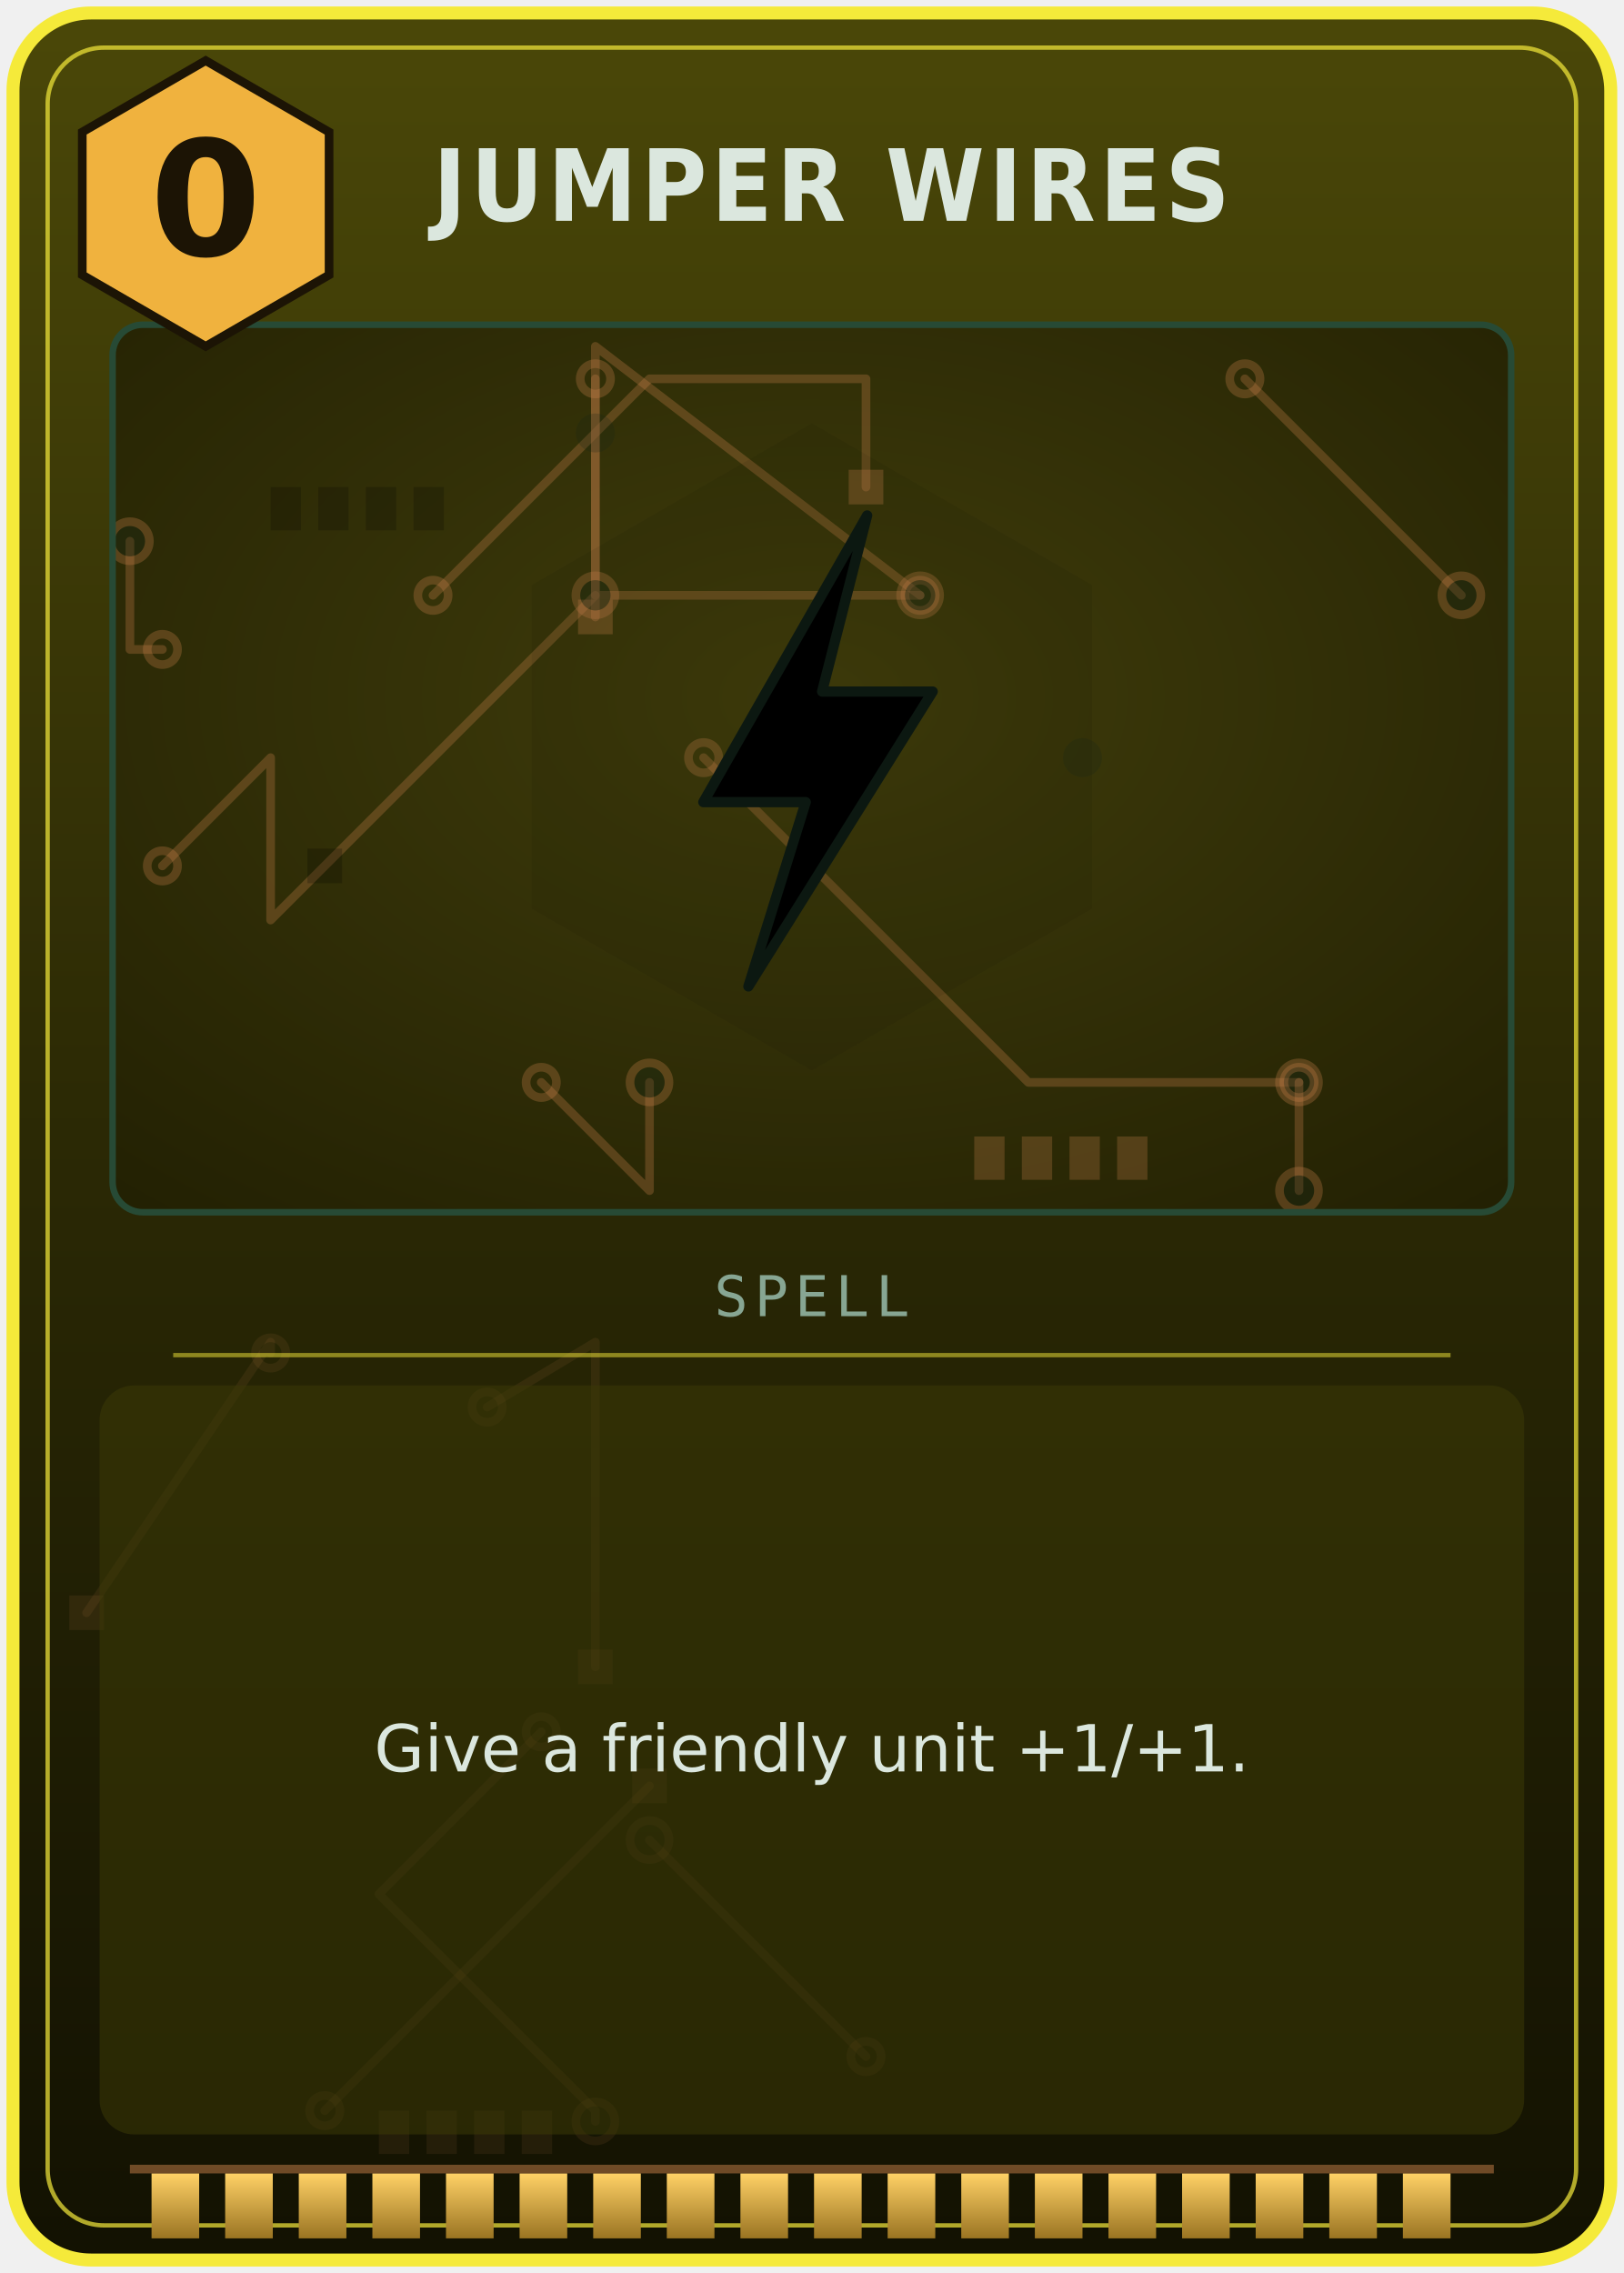
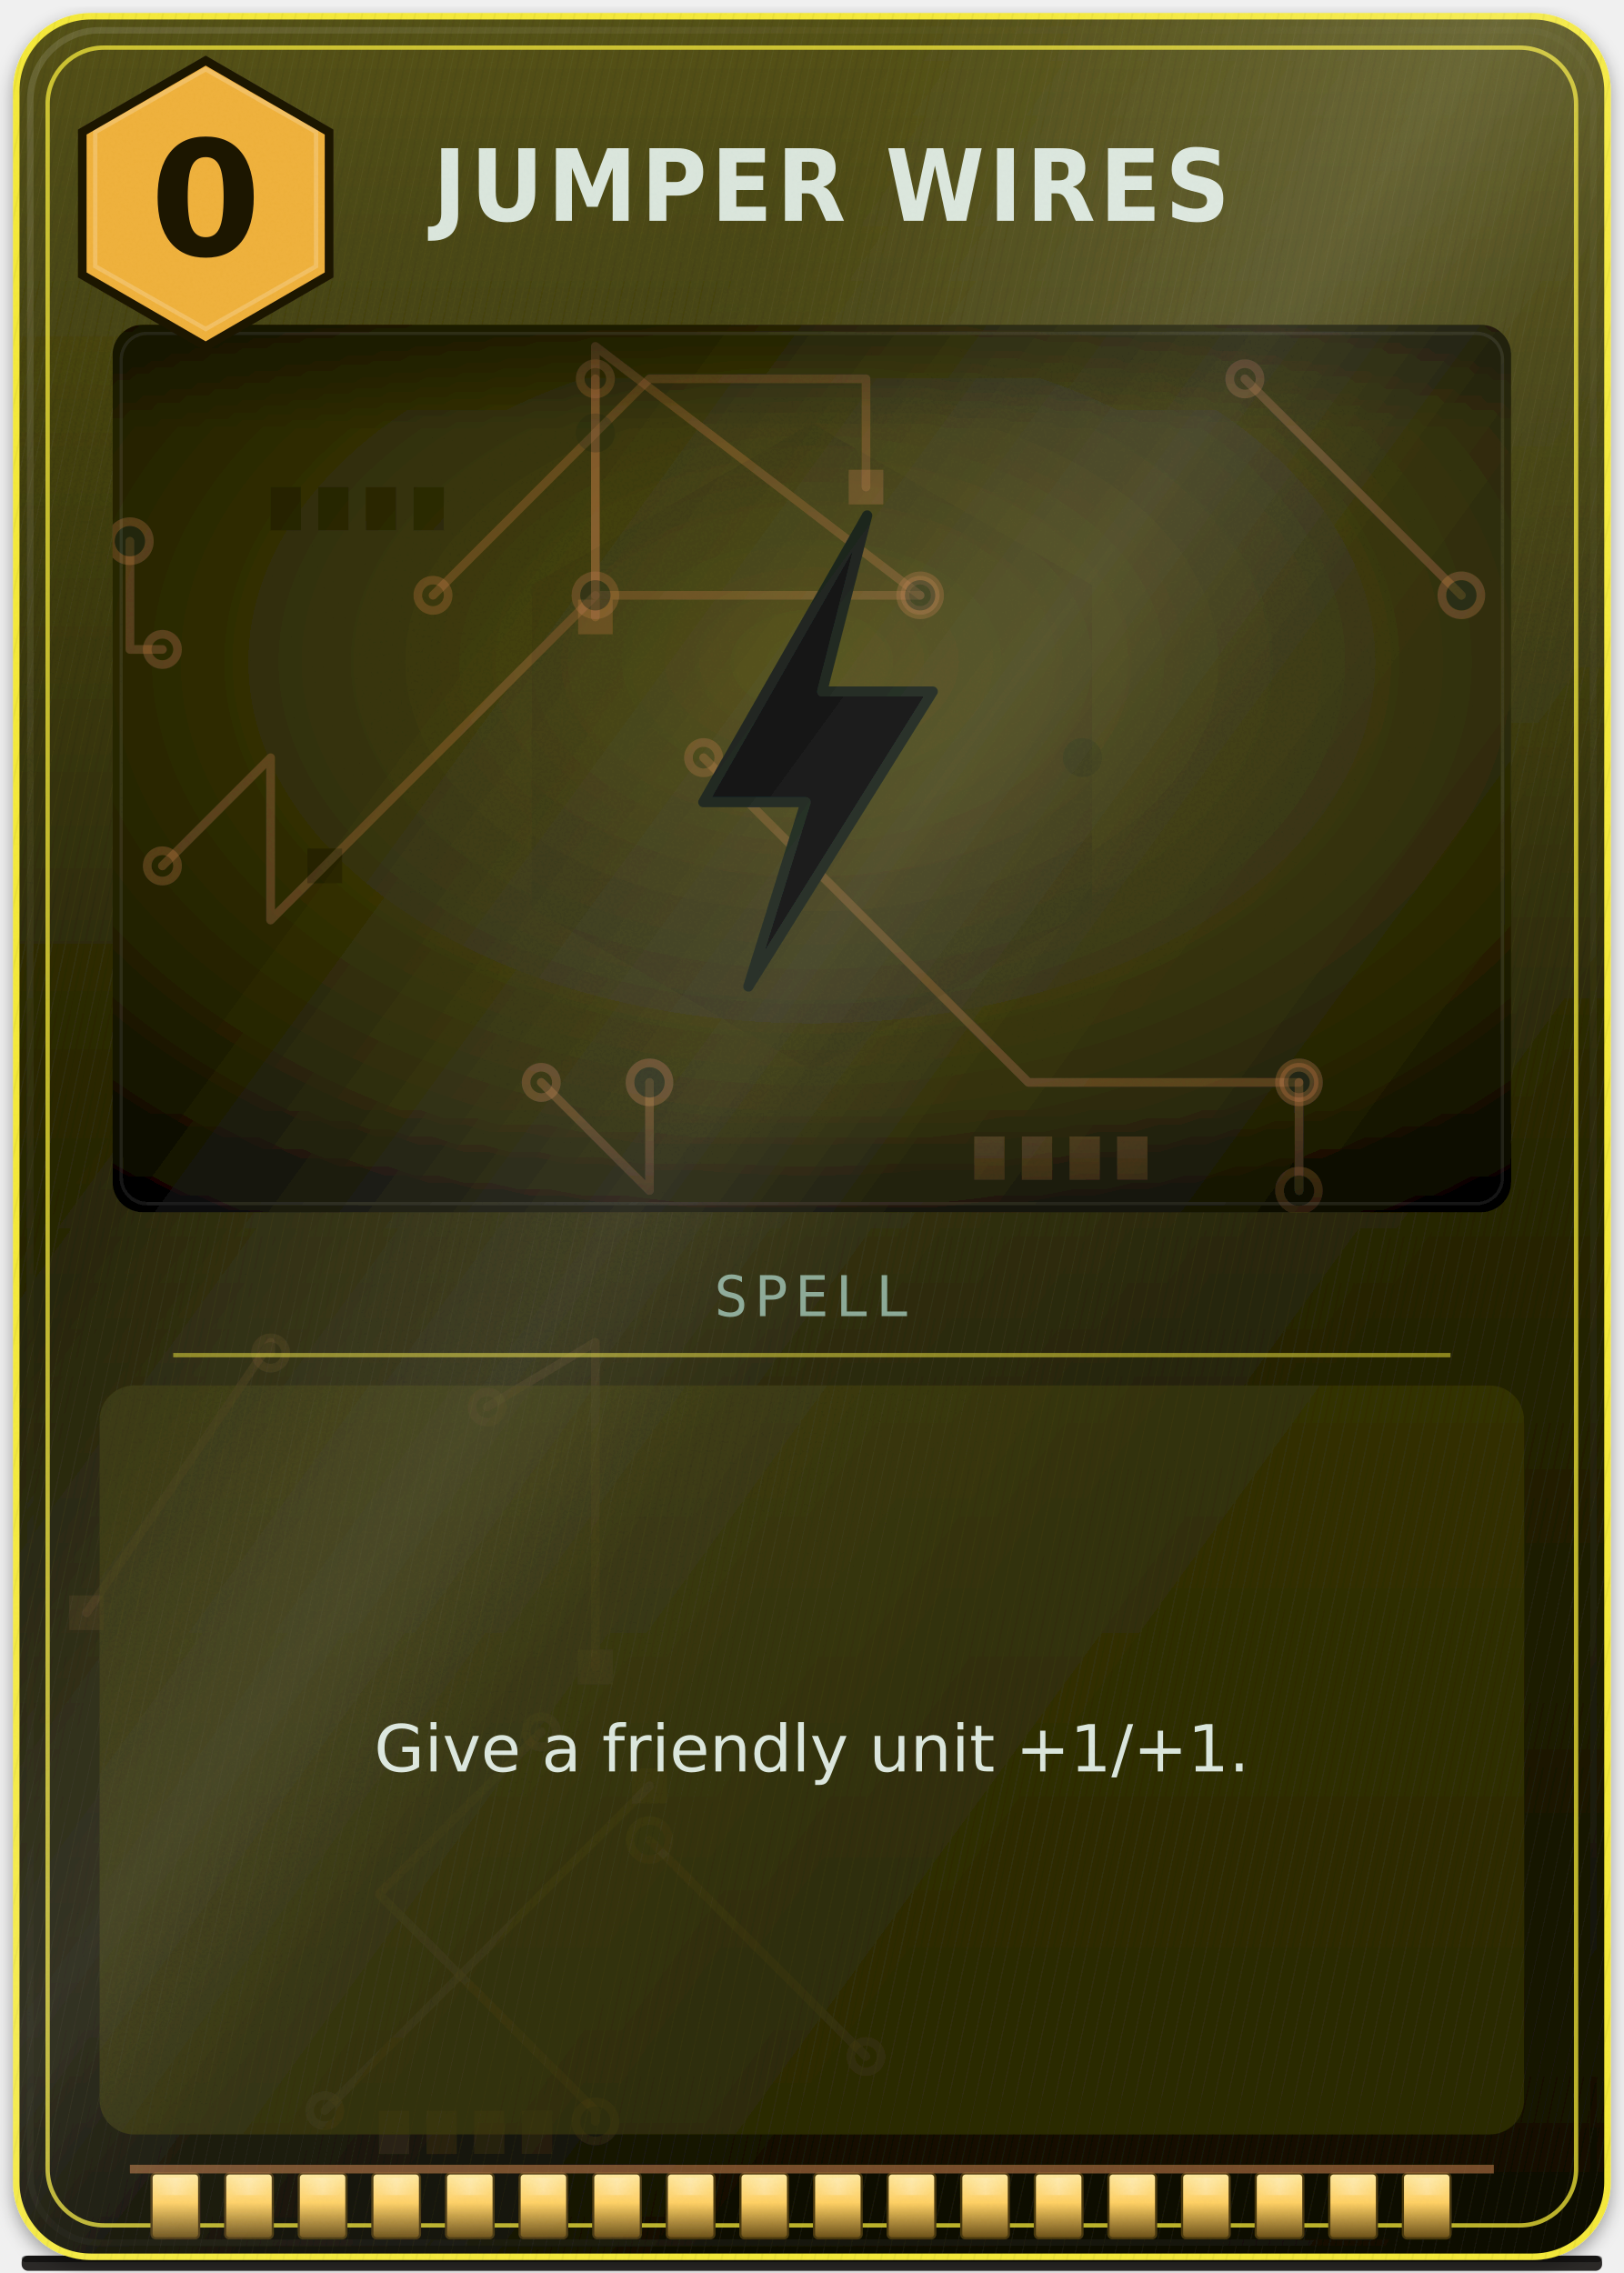
<svg xmlns="http://www.w3.org/2000/svg" width="750" height="1050" viewBox="0 0 750 1050">
  <defs>
+     <filter id="cardDrop" x="-6%" y="-3%" width="112%" height="110%" color-interpolation-filters="sRGB">
+       <feDropShadow dx="0" dy="10" stdDeviation="14" flood-color="#000" flood-opacity="0.5" />
+       <feDropShadow dx="0" dy="3" stdDeviation="4" flood-color="#000" flood-opacity="0.35" />
+     </filter>
+     <filter id="paperGrain" x="0" y="0" width="100%" height="100%">
+       <feTurbulence type="fractalNoise" baseFrequency="0.72" numOctaves="4" seed="17" result="n" />
+       <feColorMatrix in="n" type="matrix" values="0 0 0 0 0.48  0 0 0 0 0.42  0 0 0 0 0.36  0 0 0 0.07 0" result="g" />
+       <feBlend in="SourceGraphic" in2="g" mode="multiply" />
+     </filter>
+     <filter id="artDepth" x="-8%" y="-8%" width="116%" height="116%">
+       <feGaussianBlur in="SourceAlpha" stdDeviation="6" result="blur" />
+       <feOffset dy="4" result="off" />
+       <feFlood flood-color="#000" flood-opacity="0.45" />
+       <feComposite in2="off" operator="in" result="sh" />
+       <feMerge>
+         <feMergeNode in="sh" />
+         <feMergeNode in="SourceGraphic" />
+       </feMerge>
+     </filter>
    <linearGradient id="bggrad" x1="0" y1="0" x2="0" y2="1">
-       <stop offset="0" stop-color="#4a4708" />
-       <stop offset="0.5" stop-color="#2b2905" />
-       <stop offset="1" stop-color="#131202" />
-     </linearGradient>
-     <radialGradient id="artgrad" cx="0.5" cy="0.42" r="0.75">
-       <stop offset="0" stop-color="#403d0b" />
-       <stop offset="1" stop-color="#232103" />
+       <stop offset="0" stop-color="#555217" />
+       <stop offset="0.45" stop-color="#2b2905" />
+       <stop offset="1" stop-color="#100f02" />
+     </linearGradient>
+     <linearGradient id="bevelHi" x1="0" y1="0" x2="1" y2="1">
+       <stop offset="0" stop-color="#fff" stop-opacity="0.22" />
+       <stop offset="0.35" stop-color="#fff" stop-opacity="0" />
+       <stop offset="1" stop-color="#000" stop-opacity="0.28" />
+     </linearGradient>
+     <radialGradient id="artgrad" cx="0.5" cy="0.38" r="0.82">
+       <stop offset="0" stop-color="#514d0f" />
+       <stop offset="0.7" stop-color="#232103" />
+       <stop offset="1" stop-color="#1715NaN" />
    </radialGradient>
+     <linearGradient id="artInset" x1="0" y1="0" x2="0" y2="1">
+       <stop offset="0" stop-color="#000" stop-opacity="0.38" />
+       <stop offset="0.12" stop-color="#000" stop-opacity="0" />
+       <stop offset="0.88" stop-color="#000" stop-opacity="0" />
+       <stop offset="1" stop-color="#000" stop-opacity="0.42" />
+     </linearGradient>
    <linearGradient id="guldgrad" x1="0" y1="0" x2="0" y2="1">
-       <stop offset="0" stop-color="#ffd166" />
-       <stop offset="1" stop-color="#9a7422" />
-     </linearGradient>
+       <stop offset="0" stop-color="#ffe9a0" />
+       <stop offset="0.45" stop-color="#ffd166" />
+       <stop offset="1" stop-color="#6a5018" />
+     </linearGradient>
+     <linearGradient id="guldShine" x1="0" y1="0" x2="1" y2="0">
+       <stop offset="0" stop-color="#fff" stop-opacity="0" />
+       <stop offset="0.5" stop-color="#fff" stop-opacity="0.45" />
+       <stop offset="1" stop-color="#fff" stop-opacity="0" />
+     </linearGradient>
+     <linearGradient id="gloss" x1="0" y1="0" x2="1" y2="1">
+       <stop offset="0.28" stop-color="#fff" stop-opacity="0" />
+       <stop offset="0.46" stop-color="#fff" stop-opacity="0.16" />
+       <stop offset="0.54" stop-color="#fff" stop-opacity="0.06" />
+       <stop offset="0.72" stop-color="#fff" stop-opacity="0" />
+     </linearGradient>
+     <pattern id="fiber" width="6" height="6" patternUnits="userSpaceOnUse" patternTransform="rotate(12)">
+       <line x1="0" y1="0" x2="0" y2="6" stroke="#fff" stroke-width="0.6" opacity="0.04" />
+       <line x1="3" y1="0" x2="3" y2="6" stroke="#000" stroke-width="0.5" opacity="0.06" />
+     </pattern>
    <clipPath id="artclip">
      <rect x="52" y="150" width="646" height="410" rx="14" />
    </clipPath>
+     <clipPath id="cardclip">
+       <rect x="6" y="6" width="738" height="1038" rx="36" />
+     </clipPath>
  </defs>
-   <rect x="6" y="6" width="738" height="1038" rx="36" fill="url(#bggrad)" stroke="#f5ea3a" stroke-width="6" />
-   <rect x="22" y="22" width="706" height="1006" rx="26" fill="none" stroke="#f5ea3a" stroke-width="2" opacity="0.7" />
-   <circle cx="225" cy="650" r="7" fill="none" stroke="#c9814a" stroke-width="4" opacity="0.1" />
-   <path d="M 225 650 L 275 620 L 275 770" fill="none" stroke="#c9814a" stroke-width="4" stroke-linecap="round" stroke-linejoin="round" opacity="0.1" />
-   <rect x="267" y="762" width="16" height="16" fill="#c9814a" opacity="0.1" />
-   <circle cx="400" cy="950" r="7" fill="none" stroke="#c9814a" stroke-width="4" opacity="0.1" />
-   <path d="M 400 950 L 300 850" fill="none" stroke="#c9814a" stroke-width="4" stroke-linecap="round" stroke-linejoin="round" opacity="0.1" />
-   <circle cx="300" cy="850" r="9" fill="#122419" stroke="#c9814a" stroke-width="4" opacity="0.1" />
-   <circle cx="125" cy="625" r="7" fill="none" stroke="#c9814a" stroke-width="4" opacity="0.1" />
-   <path d="M 125 625 L 125 620 L 40 745" fill="none" stroke="#c9814a" stroke-width="4" stroke-linecap="round" stroke-linejoin="round" opacity="0.1" />
-   <rect x="32" y="737" width="16" height="16" fill="#c9814a" opacity="0.1" />
-   <circle cx="150" cy="975" r="7" fill="none" stroke="#c9814a" stroke-width="4" opacity="0.1" />
-   <path d="M 150 975 L 225 900 L 300 825" fill="none" stroke="#c9814a" stroke-width="4" stroke-linecap="round" stroke-linejoin="round" opacity="0.1" />
-   <rect x="292" y="817" width="16" height="16" fill="#c9814a" opacity="0.1" />
-   <circle cx="250" cy="800" r="7" fill="none" stroke="#c9814a" stroke-width="4" opacity="0.1" />
-   <path d="M 250 800 L 175 875 L 275 975 L 275 980" fill="none" stroke="#c9814a" stroke-width="4" stroke-linecap="round" stroke-linejoin="round" opacity="0.1" />
-   <circle cx="275" cy="980" r="9" fill="#122419" stroke="#c9814a" stroke-width="4" opacity="0.1" />
-   <rect x="175" y="975" width="14" height="20" fill="#c9814a" opacity="0.09" />
-   <rect x="197" y="975" width="14" height="20" fill="#c9814a" opacity="0.09" />
-   <rect x="219" y="975" width="14" height="20" fill="#c9814a" opacity="0.09" />
-   <rect x="241" y="975" width="14" height="20" fill="#c9814a" opacity="0.09" />
-   <g clip-path="url(#artclip)">
-     <rect x="52" y="150" width="646" height="410" fill="url(#artgrad)" />
-     <circle cx="200" cy="275" r="7" fill="none" stroke="#c9814a" stroke-width="4" opacity="0.3" />
-     <path d="M 200 275 L 300 175 L 400 175 L 400 225" fill="none" stroke="#c9814a" stroke-width="4" stroke-linecap="round" stroke-linejoin="round" opacity="0.3" />
-     <rect x="392" y="217" width="16" height="16" fill="#c9814a" opacity="0.3" />
-     <circle cx="425" cy="275" r="7" fill="none" stroke="#c9814a" stroke-width="4" opacity="0.3" />
-     <path d="M 425 275 L 275 160 L 275 285" fill="none" stroke="#c9814a" stroke-width="4" stroke-linecap="round" stroke-linejoin="round" opacity="0.3" />
-     <rect x="267" y="277" width="16" height="16" fill="#c9814a" opacity="0.3" />
-     <circle cx="325" cy="350" r="7" fill="none" stroke="#c9814a" stroke-width="4" opacity="0.3" />
-     <path d="M 325 350 L 475 500 L 600 500" fill="none" stroke="#c9814a" stroke-width="4" stroke-linecap="round" stroke-linejoin="round" opacity="0.3" />
-     <circle cx="600" cy="500" r="9" fill="#122419" stroke="#c9814a" stroke-width="4" opacity="0.3" />
-     <circle cx="275" cy="175" r="7" fill="none" stroke="#c9814a" stroke-width="4" opacity="0.3" />
-     <path d="M 275 175 L 275 275 L 425 275" fill="none" stroke="#c9814a" stroke-width="4" stroke-linecap="round" stroke-linejoin="round" opacity="0.3" />
-     <circle cx="425" cy="275" r="9" fill="#122419" stroke="#c9814a" stroke-width="4" opacity="0.3" />
-     <circle cx="75" cy="400" r="7" fill="none" stroke="#c9814a" stroke-width="4" opacity="0.3" />
-     <path d="M 75 400 L 125 350 L 125 425 L 275 275" fill="none" stroke="#c9814a" stroke-width="4" stroke-linecap="round" stroke-linejoin="round" opacity="0.3" />
-     <circle cx="275" cy="275" r="9" fill="#122419" stroke="#c9814a" stroke-width="4" opacity="0.3" />
-     <circle cx="600" cy="500" r="7" fill="none" stroke="#c9814a" stroke-width="4" opacity="0.3" />
-     <path d="M 600 500 L 600 550" fill="none" stroke="#c9814a" stroke-width="4" stroke-linecap="round" stroke-linejoin="round" opacity="0.3" />
-     <circle cx="600" cy="550" r="9" fill="#122419" stroke="#c9814a" stroke-width="4" opacity="0.3" />
-     <circle cx="75" cy="300" r="7" fill="none" stroke="#c9814a" stroke-width="4" opacity="0.3" />
-     <path d="M 75 300 L 60 300 L 60 250" fill="none" stroke="#c9814a" stroke-width="4" stroke-linecap="round" stroke-linejoin="round" opacity="0.3" />
-     <circle cx="60" cy="250" r="9" fill="#122419" stroke="#c9814a" stroke-width="4" opacity="0.3" />
-     <circle cx="575" cy="175" r="7" fill="none" stroke="#c9814a" stroke-width="4" opacity="0.3" />
-     <path d="M 575 175 L 675 275" fill="none" stroke="#c9814a" stroke-width="4" stroke-linecap="round" stroke-linejoin="round" opacity="0.3" />
-     <circle cx="675" cy="275" r="9" fill="#122419" stroke="#c9814a" stroke-width="4" opacity="0.3" />
-     <circle cx="250" cy="500" r="7" fill="none" stroke="#c9814a" stroke-width="4" opacity="0.3" />
-     <path d="M 250 500 L 300 550 L 300 500" fill="none" stroke="#c9814a" stroke-width="4" stroke-linecap="round" stroke-linejoin="round" opacity="0.3" />
-     <circle cx="300" cy="500" r="9" fill="#122419" stroke="#c9814a" stroke-width="4" opacity="0.3" />
-     <rect x="450" y="525" width="14" height="20" fill="#c9814a" opacity="0.27" />
-     <rect x="472" y="525" width="14" height="20" fill="#c9814a" opacity="0.27" />
-     <rect x="494" y="525" width="14" height="20" fill="#c9814a" opacity="0.27" />
-     <rect x="516" y="525" width="14" height="20" fill="#c9814a" opacity="0.27" />
-     <circle cx="200" cy="400" r="7" fill="none" stroke="undefined" stroke-width="4" opacity="0.22" />
-     <path d="M 200 400 L 150 400" fill="none" stroke="undefined" stroke-width="4" stroke-linecap="round" stroke-linejoin="round" opacity="0.22" />
-     <rect x="142" y="392" width="16" height="16" fill="undefined" opacity="0.22" />
-     <circle cx="75" cy="225" r="7" fill="none" stroke="undefined" stroke-width="4" opacity="0.22" />
-     <path d="M 75 225 L 125 275 L 125 350 L 275 200" fill="none" stroke="undefined" stroke-width="4" stroke-linecap="round" stroke-linejoin="round" opacity="0.22" />
-     <circle cx="275" cy="200" r="9" fill="#122419" stroke="undefined" stroke-width="4" opacity="0.22" />
-     <circle cx="600" cy="350" r="7" fill="none" stroke="undefined" stroke-width="4" opacity="0.22" />
-     <path d="M 600 350 L 500 350" fill="none" stroke="undefined" stroke-width="4" stroke-linecap="round" stroke-linejoin="round" opacity="0.22" />
-     <circle cx="500" cy="350" r="9" fill="#122419" stroke="undefined" stroke-width="4" opacity="0.22" />
-     <rect x="125" y="225" width="14" height="20" fill="undefined" opacity="0.198" />
-     <rect x="147" y="225" width="14" height="20" fill="undefined" opacity="0.198" />
-     <rect x="169" y="225" width="14" height="20" fill="undefined" opacity="0.198" />
-     <rect x="191" y="225" width="14" height="20" fill="undefined" opacity="0.198" />
-     <g transform="translate(375 345) scale(0.946) translate(-375 -345)">
-       <polygon points="511.8,266.0 511.8,424.0 375.0,503.0 238.2,424.0 238.2,266.0 375.0,187.0" fill="none" stroke="undefined" stroke-width="10" stroke-linejoin="round" />
-       <polygon points="511.8,266.0 511.8,424.0 375.0,503.0 238.2,424.0 238.2,266.0 375.0,187.0" fill="undefined" opacity="0.07" />
-       <path d="M 402 232 L 322 372 L 372 372 L 344 462 L 434 318 L 380 318 Z" fill="undefined" stroke="#0c1811" stroke-width="5" stroke-linejoin="round" />
+   <rect x="10" y="1042" width="730" height="7" rx="3" fill="#080604" opacity="0.85" />
+   <rect x="10" y="1042" width="730" height="3" rx="2" fill="#6e69NaN" opacity="0.5" />
+   <g filter="url(#cardDrop)">
+     <g filter="url(#paperGrain)" clip-path="url(#cardclip)">
+       <rect x="6" y="6" width="738" height="1038" rx="36" fill="url(#bggrad)" stroke="#f5ea3a" stroke-width="6" />
+       <rect x="6" y="6" width="738" height="1038" rx="36" fill="url(#fiber)" />
+       <rect x="22" y="22" width="706" height="1006" rx="26" fill="none" stroke="#f5ea3a" stroke-width="2" opacity="0.75" />
+       <rect x="14" y="14" width="722" height="1022" rx="32" fill="none" stroke="url(#bevelHi)" stroke-width="3" opacity="0.55" />
+       <circle cx="225" cy="650" r="7" fill="none" stroke="#c9814a" stroke-width="4" opacity="0.1" />
+       <path d="M 225 650 L 275 620 L 275 770" fill="none" stroke="#c9814a" stroke-width="4" stroke-linecap="round" stroke-linejoin="round" opacity="0.1" />
+       <rect x="267" y="762" width="16" height="16" fill="#c9814a" opacity="0.1" />
+       <circle cx="400" cy="950" r="7" fill="none" stroke="#c9814a" stroke-width="4" opacity="0.1" />
+       <path d="M 400 950 L 300 850" fill="none" stroke="#c9814a" stroke-width="4" stroke-linecap="round" stroke-linejoin="round" opacity="0.1" />
+       <circle cx="300" cy="850" r="9" fill="#122419" stroke="#c9814a" stroke-width="4" opacity="0.1" />
+       <circle cx="125" cy="625" r="7" fill="none" stroke="#c9814a" stroke-width="4" opacity="0.1" />
+       <path d="M 125 625 L 125 620 L 40 745" fill="none" stroke="#c9814a" stroke-width="4" stroke-linecap="round" stroke-linejoin="round" opacity="0.1" />
+       <rect x="32" y="737" width="16" height="16" fill="#c9814a" opacity="0.1" />
+       <circle cx="150" cy="975" r="7" fill="none" stroke="#c9814a" stroke-width="4" opacity="0.1" />
+       <path d="M 150 975 L 225 900 L 300 825" fill="none" stroke="#c9814a" stroke-width="4" stroke-linecap="round" stroke-linejoin="round" opacity="0.1" />
+       <rect x="292" y="817" width="16" height="16" fill="#c9814a" opacity="0.1" />
+       <circle cx="250" cy="800" r="7" fill="none" stroke="#c9814a" stroke-width="4" opacity="0.1" />
+       <path d="M 250 800 L 175 875 L 275 975 L 275 980" fill="none" stroke="#c9814a" stroke-width="4" stroke-linecap="round" stroke-linejoin="round" opacity="0.1" />
+       <circle cx="275" cy="980" r="9" fill="#122419" stroke="#c9814a" stroke-width="4" opacity="0.1" />
+       <rect x="175" y="975" width="14" height="20" fill="#c9814a" opacity="0.09" />
+       <rect x="197" y="975" width="14" height="20" fill="#c9814a" opacity="0.09" />
+       <rect x="219" y="975" width="14" height="20" fill="#c9814a" opacity="0.09" />
+       <rect x="241" y="975" width="14" height="20" fill="#c9814a" opacity="0.09" />
+       <g clip-path="url(#artclip)" filter="url(#artDepth)">
+         <rect x="52" y="150" width="646" height="410" fill="url(#artgrad)" />
+         <circle cx="200" cy="275" r="7" fill="none" stroke="#c9814a" stroke-width="4" opacity="0.3" />
+         <path d="M 200 275 L 300 175 L 400 175 L 400 225" fill="none" stroke="#c9814a" stroke-width="4" stroke-linecap="round" stroke-linejoin="round" opacity="0.3" />
+         <rect x="392" y="217" width="16" height="16" fill="#c9814a" opacity="0.3" />
+         <circle cx="425" cy="275" r="7" fill="none" stroke="#c9814a" stroke-width="4" opacity="0.3" />
+         <path d="M 425 275 L 275 160 L 275 285" fill="none" stroke="#c9814a" stroke-width="4" stroke-linecap="round" stroke-linejoin="round" opacity="0.3" />
+         <rect x="267" y="277" width="16" height="16" fill="#c9814a" opacity="0.3" />
+         <circle cx="325" cy="350" r="7" fill="none" stroke="#c9814a" stroke-width="4" opacity="0.3" />
+         <path d="M 325 350 L 475 500 L 600 500" fill="none" stroke="#c9814a" stroke-width="4" stroke-linecap="round" stroke-linejoin="round" opacity="0.3" />
+         <circle cx="600" cy="500" r="9" fill="#122419" stroke="#c9814a" stroke-width="4" opacity="0.3" />
+         <circle cx="275" cy="175" r="7" fill="none" stroke="#c9814a" stroke-width="4" opacity="0.3" />
+         <path d="M 275 175 L 275 275 L 425 275" fill="none" stroke="#c9814a" stroke-width="4" stroke-linecap="round" stroke-linejoin="round" opacity="0.3" />
+         <circle cx="425" cy="275" r="9" fill="#122419" stroke="#c9814a" stroke-width="4" opacity="0.3" />
+         <circle cx="75" cy="400" r="7" fill="none" stroke="#c9814a" stroke-width="4" opacity="0.3" />
+         <path d="M 75 400 L 125 350 L 125 425 L 275 275" fill="none" stroke="#c9814a" stroke-width="4" stroke-linecap="round" stroke-linejoin="round" opacity="0.3" />
+         <circle cx="275" cy="275" r="9" fill="#122419" stroke="#c9814a" stroke-width="4" opacity="0.3" />
+         <circle cx="600" cy="500" r="7" fill="none" stroke="#c9814a" stroke-width="4" opacity="0.3" />
+         <path d="M 600 500 L 600 550" fill="none" stroke="#c9814a" stroke-width="4" stroke-linecap="round" stroke-linejoin="round" opacity="0.3" />
+         <circle cx="600" cy="550" r="9" fill="#122419" stroke="#c9814a" stroke-width="4" opacity="0.3" />
+         <circle cx="75" cy="300" r="7" fill="none" stroke="#c9814a" stroke-width="4" opacity="0.3" />
+         <path d="M 75 300 L 60 300 L 60 250" fill="none" stroke="#c9814a" stroke-width="4" stroke-linecap="round" stroke-linejoin="round" opacity="0.3" />
+         <circle cx="60" cy="250" r="9" fill="#122419" stroke="#c9814a" stroke-width="4" opacity="0.3" />
+         <circle cx="575" cy="175" r="7" fill="none" stroke="#c9814a" stroke-width="4" opacity="0.3" />
+         <path d="M 575 175 L 675 275" fill="none" stroke="#c9814a" stroke-width="4" stroke-linecap="round" stroke-linejoin="round" opacity="0.3" />
+         <circle cx="675" cy="275" r="9" fill="#122419" stroke="#c9814a" stroke-width="4" opacity="0.3" />
+         <circle cx="250" cy="500" r="7" fill="none" stroke="#c9814a" stroke-width="4" opacity="0.3" />
+         <path d="M 250 500 L 300 550 L 300 500" fill="none" stroke="#c9814a" stroke-width="4" stroke-linecap="round" stroke-linejoin="round" opacity="0.3" />
+         <circle cx="300" cy="500" r="9" fill="#122419" stroke="#c9814a" stroke-width="4" opacity="0.3" />
+         <rect x="450" y="525" width="14" height="20" fill="#c9814a" opacity="0.27" />
+         <rect x="472" y="525" width="14" height="20" fill="#c9814a" opacity="0.27" />
+         <rect x="494" y="525" width="14" height="20" fill="#c9814a" opacity="0.27" />
+         <rect x="516" y="525" width="14" height="20" fill="#c9814a" opacity="0.27" />
+         <circle cx="200" cy="400" r="7" fill="none" stroke="undefined" stroke-width="4" opacity="0.22" />
+         <path d="M 200 400 L 150 400" fill="none" stroke="undefined" stroke-width="4" stroke-linecap="round" stroke-linejoin="round" opacity="0.22" />
+         <rect x="142" y="392" width="16" height="16" fill="undefined" opacity="0.22" />
+         <circle cx="75" cy="225" r="7" fill="none" stroke="undefined" stroke-width="4" opacity="0.22" />
+         <path d="M 75 225 L 125 275 L 125 350 L 275 200" fill="none" stroke="undefined" stroke-width="4" stroke-linecap="round" stroke-linejoin="round" opacity="0.22" />
+         <circle cx="275" cy="200" r="9" fill="#122419" stroke="undefined" stroke-width="4" opacity="0.22" />
+         <circle cx="600" cy="350" r="7" fill="none" stroke="undefined" stroke-width="4" opacity="0.22" />
+         <path d="M 600 350 L 500 350" fill="none" stroke="undefined" stroke-width="4" stroke-linecap="round" stroke-linejoin="round" opacity="0.22" />
+         <circle cx="500" cy="350" r="9" fill="#122419" stroke="undefined" stroke-width="4" opacity="0.22" />
+         <rect x="125" y="225" width="14" height="20" fill="undefined" opacity="0.198" />
+         <rect x="147" y="225" width="14" height="20" fill="undefined" opacity="0.198" />
+         <rect x="169" y="225" width="14" height="20" fill="undefined" opacity="0.198" />
+         <rect x="191" y="225" width="14" height="20" fill="undefined" opacity="0.198" />
+         <g transform="translate(375 345) scale(0.946) translate(-375 -345)">
+           <polygon points="511.8,266.0 511.8,424.0 375.0,503.0 238.2,424.0 238.2,266.0 375.0,187.0" fill="none" stroke="undefined" stroke-width="10" stroke-linejoin="round" />
+           <polygon points="511.8,266.0 511.8,424.0 375.0,503.0 238.2,424.0 238.2,266.0 375.0,187.0" fill="undefined" opacity="0.07" />
+           <path d="M 402 232 L 322 372 L 372 372 L 344 462 L 434 318 L 380 318 Z" fill="undefined" stroke="#0c1811" stroke-width="5" stroke-linejoin="round" />
+         </g>
+         <rect x="52" y="150" width="646" height="410" fill="url(#artInset)" />
+       </g>
+       <rect x="52" y="150" width="646" height="410" rx="14" fill="none" stroke="#b8b0NaN" stroke-width="4" />
+       <rect x="56" y="154" width="638" height="402" rx="12" fill="none" stroke="#fff" stroke-width="1.5" opacity="0.08" />
+       <text x="200" y="102" font-family="DejaVu Sans Condensed" font-weight="bold" font-size="46" letter-spacing="2" fill="#dbe7de">JUMPER WIRES</text>
+       <polygon points="95,28 152,61 152,127 95,160 38,127 38,61" fill="#f0b23e" stroke="#1c1405" stroke-width="4" />
+       <polygon points="95,32 146,61 146,123 95,152 44,123 44,61" fill="none" stroke="#fff" stroke-width="2" opacity="0.2" />
+       <text x="95" y="118" text-anchor="middle" font-family="DejaVu Sans" font-weight="bold" font-size="74" fill="#1c1405">0</text>
+       <text x="375" y="608" text-anchor="middle" font-family="DejaVu Sans Mono" font-size="26" letter-spacing="3" fill="#87a693">SPELL</text>
+       <line x1="80" y1="626" x2="670" y2="626" stroke="#f5ea3a" stroke-width="2" opacity="0.5" />
+       <rect x="46" y="640" width="658" height="346" rx="16" fill="#3a3806" opacity="0.62" />
+       <rect x="50" y="644" width="650" height="324" rx="14" fill="url(#fiber)" opacity="0.35" />
+       <text x="375" y="818.3" text-anchor="middle" font-family="DejaVu Sans" font-size="30" fill="#dbe7de">Give a friendly unit +1/+1.</text>
+       <rect x="70" y="1004" width="22" height="30" rx="2" fill="url(#guldgrad)" stroke="#4a3810" stroke-width="1" />
+       <rect x="72" y="1006" width="18" height="8" rx="1" fill="url(#guldShine)" opacity="0.55" />
+       <rect x="104" y="1004" width="22" height="30" rx="2" fill="url(#guldgrad)" stroke="#4a3810" stroke-width="1" />
+       <rect x="106" y="1006" width="18" height="8" rx="1" fill="url(#guldShine)" opacity="0.55" />
+       <rect x="138" y="1004" width="22" height="30" rx="2" fill="url(#guldgrad)" stroke="#4a3810" stroke-width="1" />
+       <rect x="140" y="1006" width="18" height="8" rx="1" fill="url(#guldShine)" opacity="0.55" />
+       <rect x="172" y="1004" width="22" height="30" rx="2" fill="url(#guldgrad)" stroke="#4a3810" stroke-width="1" />
+       <rect x="174" y="1006" width="18" height="8" rx="1" fill="url(#guldShine)" opacity="0.55" />
+       <rect x="206" y="1004" width="22" height="30" rx="2" fill="url(#guldgrad)" stroke="#4a3810" stroke-width="1" />
+       <rect x="208" y="1006" width="18" height="8" rx="1" fill="url(#guldShine)" opacity="0.55" />
+       <rect x="240" y="1004" width="22" height="30" rx="2" fill="url(#guldgrad)" stroke="#4a3810" stroke-width="1" />
+       <rect x="242" y="1006" width="18" height="8" rx="1" fill="url(#guldShine)" opacity="0.55" />
+       <rect x="274" y="1004" width="22" height="30" rx="2" fill="url(#guldgrad)" stroke="#4a3810" stroke-width="1" />
+       <rect x="276" y="1006" width="18" height="8" rx="1" fill="url(#guldShine)" opacity="0.55" />
+       <rect x="308" y="1004" width="22" height="30" rx="2" fill="url(#guldgrad)" stroke="#4a3810" stroke-width="1" />
+       <rect x="310" y="1006" width="18" height="8" rx="1" fill="url(#guldShine)" opacity="0.55" />
+       <rect x="342" y="1004" width="22" height="30" rx="2" fill="url(#guldgrad)" stroke="#4a3810" stroke-width="1" />
+       <rect x="344" y="1006" width="18" height="8" rx="1" fill="url(#guldShine)" opacity="0.55" />
+       <rect x="376" y="1004" width="22" height="30" rx="2" fill="url(#guldgrad)" stroke="#4a3810" stroke-width="1" />
+       <rect x="378" y="1006" width="18" height="8" rx="1" fill="url(#guldShine)" opacity="0.55" />
+       <rect x="410" y="1004" width="22" height="30" rx="2" fill="url(#guldgrad)" stroke="#4a3810" stroke-width="1" />
+       <rect x="412" y="1006" width="18" height="8" rx="1" fill="url(#guldShine)" opacity="0.55" />
+       <rect x="444" y="1004" width="22" height="30" rx="2" fill="url(#guldgrad)" stroke="#4a3810" stroke-width="1" />
+       <rect x="446" y="1006" width="18" height="8" rx="1" fill="url(#guldShine)" opacity="0.55" />
+       <rect x="478" y="1004" width="22" height="30" rx="2" fill="url(#guldgrad)" stroke="#4a3810" stroke-width="1" />
+       <rect x="480" y="1006" width="18" height="8" rx="1" fill="url(#guldShine)" opacity="0.55" />
+       <rect x="512" y="1004" width="22" height="30" rx="2" fill="url(#guldgrad)" stroke="#4a3810" stroke-width="1" />
+       <rect x="514" y="1006" width="18" height="8" rx="1" fill="url(#guldShine)" opacity="0.55" />
+       <rect x="546" y="1004" width="22" height="30" rx="2" fill="url(#guldgrad)" stroke="#4a3810" stroke-width="1" />
+       <rect x="548" y="1006" width="18" height="8" rx="1" fill="url(#guldShine)" opacity="0.55" />
+       <rect x="580" y="1004" width="22" height="30" rx="2" fill="url(#guldgrad)" stroke="#4a3810" stroke-width="1" />
+       <rect x="582" y="1006" width="18" height="8" rx="1" fill="url(#guldShine)" opacity="0.55" />
+       <rect x="614" y="1004" width="22" height="30" rx="2" fill="url(#guldgrad)" stroke="#4a3810" stroke-width="1" />
+       <rect x="616" y="1006" width="18" height="8" rx="1" fill="url(#guldShine)" opacity="0.55" />
+       <rect x="648" y="1004" width="22" height="30" rx="2" fill="url(#guldgrad)" stroke="#4a3810" stroke-width="1" />
+       <rect x="650" y="1006" width="18" height="8" rx="1" fill="url(#guldShine)" opacity="0.55" />
+       <rect x="60" y="1000" width="630" height="4" fill="#c9814a" opacity="0.55" />
+       <rect x="6" y="6" width="738" height="1038" rx="36" fill="url(#gloss)" opacity="0.85" />
    </g>
  </g>
-   <rect x="52" y="150" width="646" height="410" rx="14" fill="none" stroke="#274a35" stroke-width="3" />
-   <text x="200" y="102" font-family="DejaVu Sans Condensed" font-weight="bold" font-size="46" letter-spacing="2" fill="#dbe7de">JUMPER WIRES</text>
-   <polygon points="95,28 152,61 152,127 95,160 38,127 38,61" fill="#f0b23e" stroke="#1c1405" stroke-width="4" />
-   <text x="95" y="118" text-anchor="middle" font-family="DejaVu Sans" font-weight="bold" font-size="74" fill="#1c1405">0</text>
-   <text x="375" y="608" text-anchor="middle" font-family="DejaVu Sans Mono" font-size="26" letter-spacing="3" fill="#87a693">SPELL</text>
-   <line x1="80" y1="626" x2="670" y2="626" stroke="#f5ea3a" stroke-width="2" opacity="0.5" />
-   <rect x="46" y="640" width="658" height="346" rx="16" fill="#3a3806" opacity="0.55" />
-   <text x="375" y="818.3" text-anchor="middle" font-family="DejaVu Sans" font-size="30" fill="#dbe7de">Give a friendly unit +1/+1.</text>
-   <rect x="70" y="1004" width="22" height="30" fill="url(#guldgrad)" />
-   <rect x="104" y="1004" width="22" height="30" fill="url(#guldgrad)" />
-   <rect x="138" y="1004" width="22" height="30" fill="url(#guldgrad)" />
-   <rect x="172" y="1004" width="22" height="30" fill="url(#guldgrad)" />
-   <rect x="206" y="1004" width="22" height="30" fill="url(#guldgrad)" />
-   <rect x="240" y="1004" width="22" height="30" fill="url(#guldgrad)" />
-   <rect x="274" y="1004" width="22" height="30" fill="url(#guldgrad)" />
-   <rect x="308" y="1004" width="22" height="30" fill="url(#guldgrad)" />
-   <rect x="342" y="1004" width="22" height="30" fill="url(#guldgrad)" />
-   <rect x="376" y="1004" width="22" height="30" fill="url(#guldgrad)" />
-   <rect x="410" y="1004" width="22" height="30" fill="url(#guldgrad)" />
-   <rect x="444" y="1004" width="22" height="30" fill="url(#guldgrad)" />
-   <rect x="478" y="1004" width="22" height="30" fill="url(#guldgrad)" />
-   <rect x="512" y="1004" width="22" height="30" fill="url(#guldgrad)" />
-   <rect x="546" y="1004" width="22" height="30" fill="url(#guldgrad)" />
-   <rect x="580" y="1004" width="22" height="30" fill="url(#guldgrad)" />
-   <rect x="614" y="1004" width="22" height="30" fill="url(#guldgrad)" />
-   <rect x="648" y="1004" width="22" height="30" fill="url(#guldgrad)" />
-   <rect x="60" y="1000" width="630" height="4" fill="#c9814a" opacity="0.5" />
</svg>
